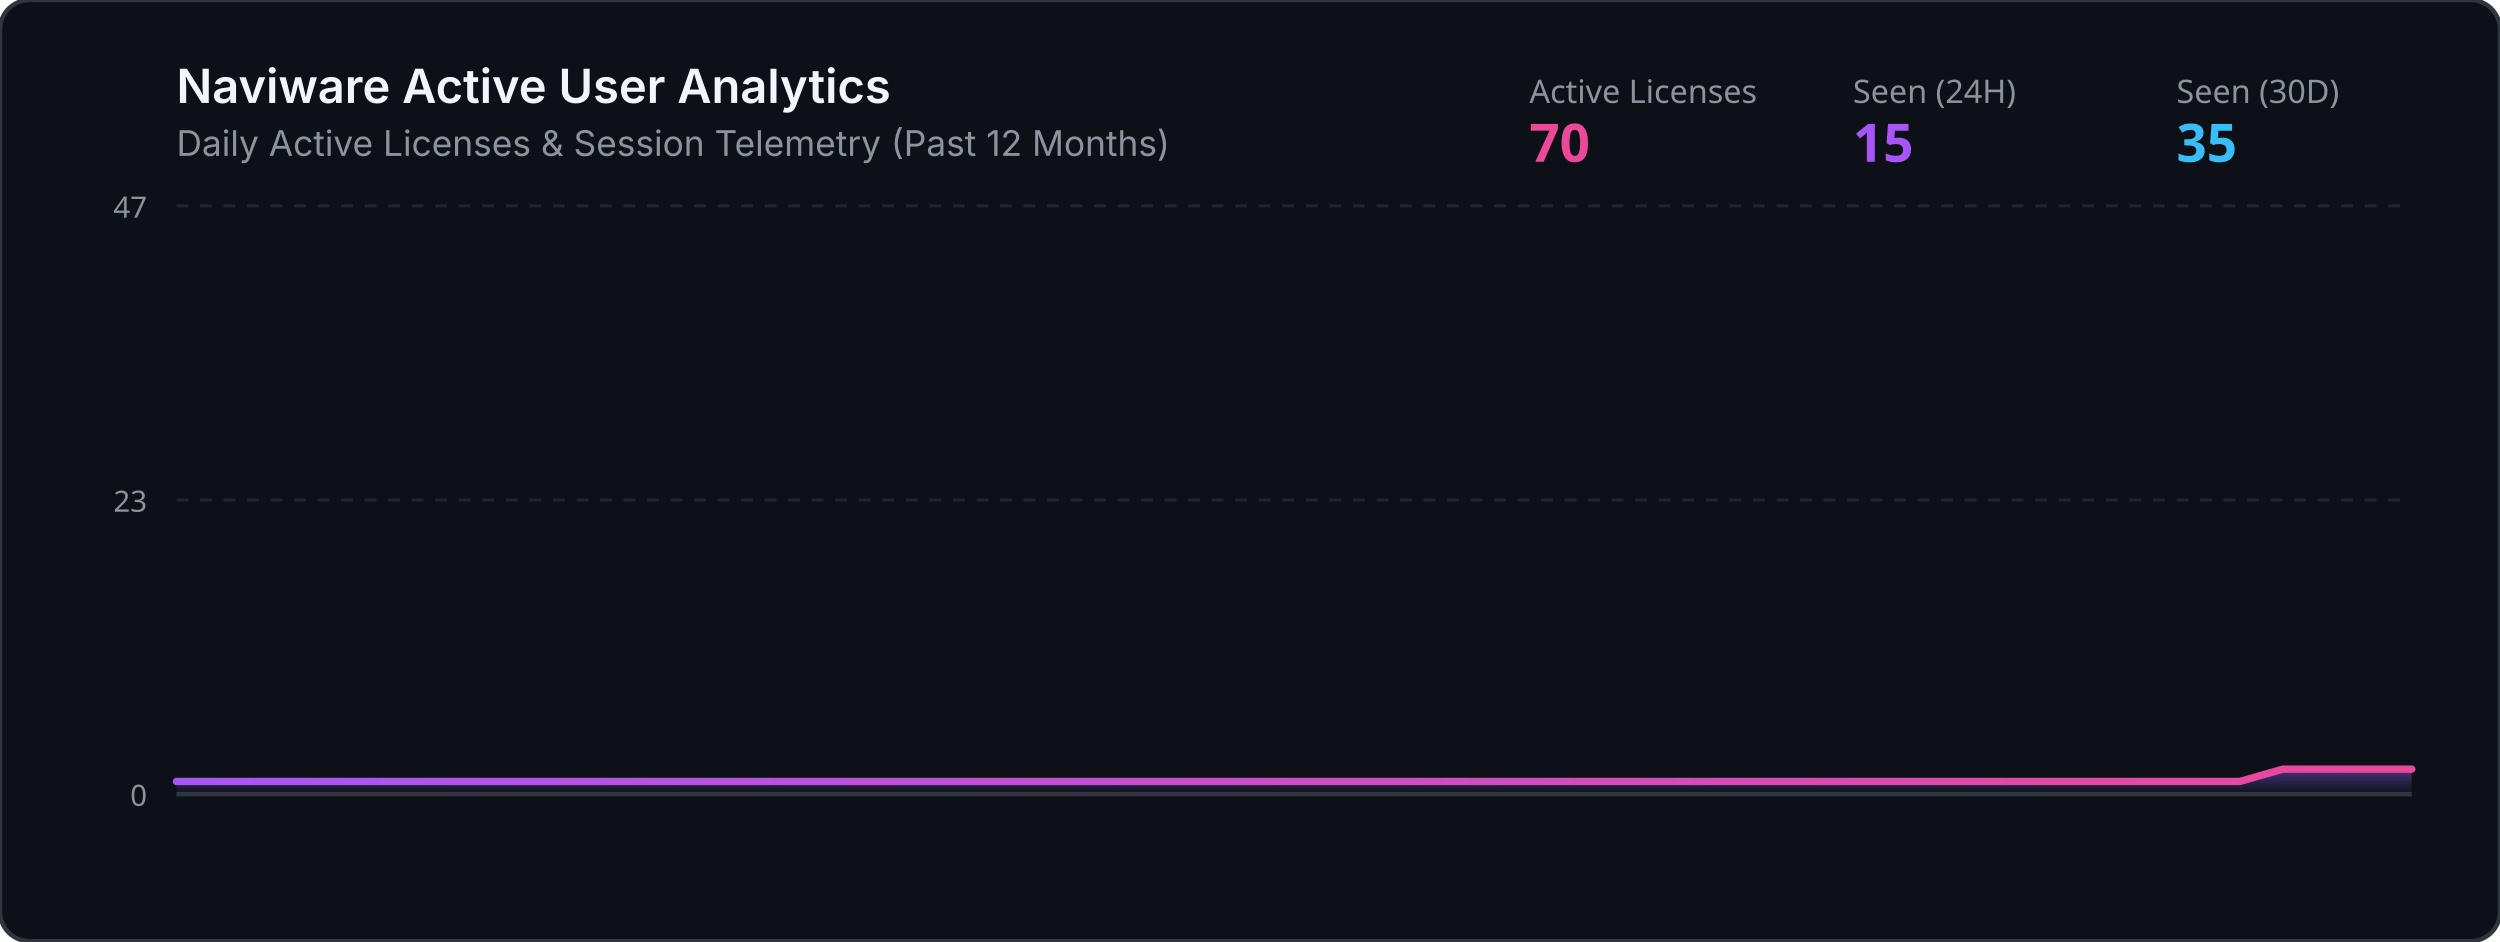
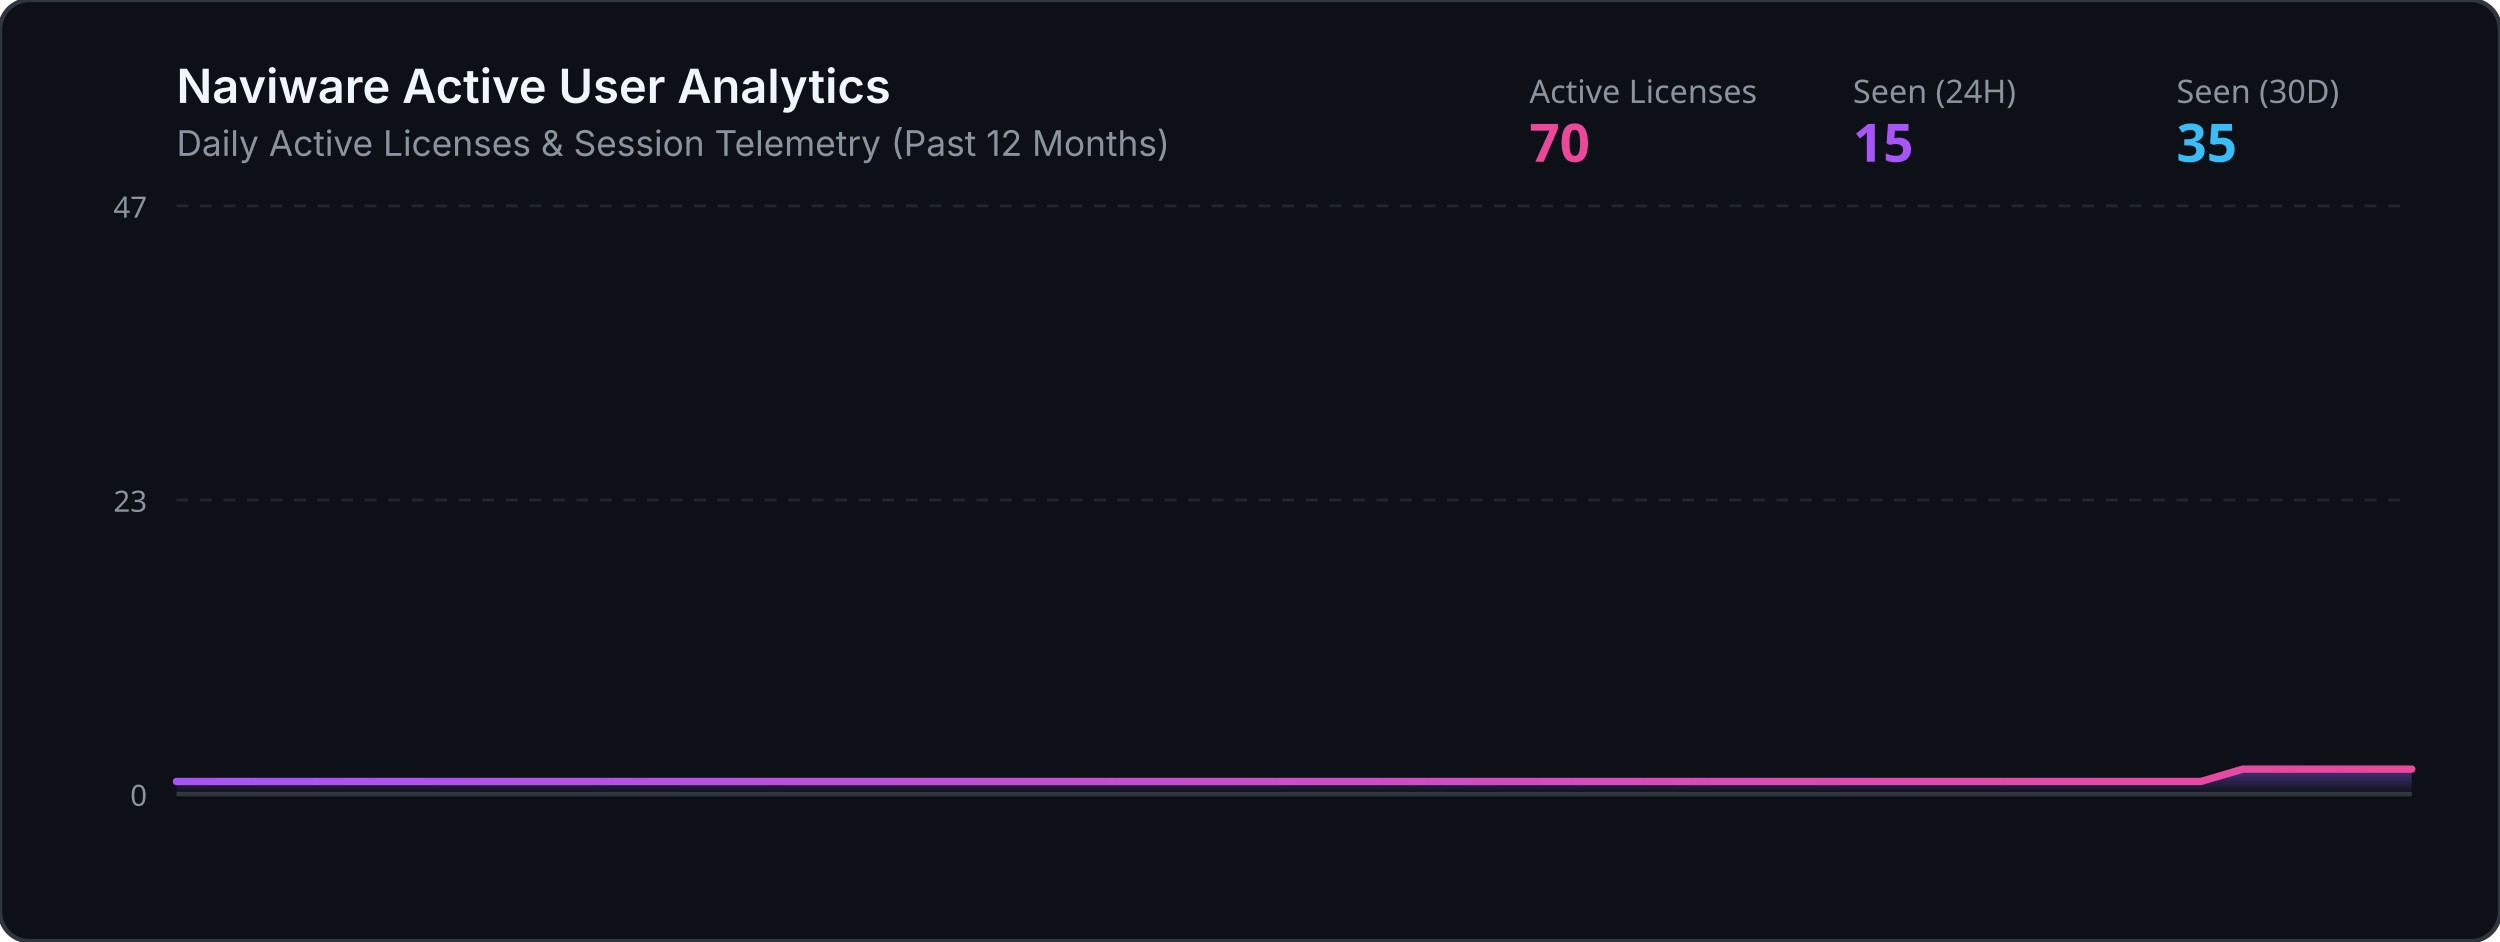
<svg xmlns="http://www.w3.org/2000/svg" viewBox="0 0 850 320" width="100%" height="320">
  <defs>
    <linearGradient id="grad" x1="0%" y1="0%" x2="0%" y2="100%">
      <stop offset="0%" stop-color="#8b5cf6" stop-opacity="0.45" />
      <stop offset="100%" stop-color="#8b5cf6" stop-opacity="0.0" />
    </linearGradient>
    <linearGradient id="lineGrad" x1="0%" y1="0%" x2="100%" y2="0%">
      <stop offset="0%" stop-color="#a855f7" />
      <stop offset="100%" stop-color="#ec4899" />
    </linearGradient>
  </defs>
  <rect width="850" height="320" rx="10" fill="#0d1117" stroke="#30363d" stroke-width="1.5" />
  <text x="60" y="35" fill="#f0f6fc" font-family="-apple-system,BlinkMacSystemFont,Segoe UI,sans-serif" font-size="16" font-weight="600">Naviware Active User Analytics</text>
  <text x="60" y="53" fill="#8b949e" font-family="-apple-system,BlinkMacSystemFont,Segoe UI,sans-serif" font-size="12">Daily Active Licenses &amp; Session Telemetry (Past 12 Months)</text>
  <text x="520" y="35" fill="#8b949e" font-family="sans-serif" font-size="11">Active Licenses</text>
  <text x="520" y="55" fill="#ec4899" font-family="sans-serif" font-size="18" font-weight="bold">70</text>
  <text x="630" y="35" fill="#8b949e" font-family="sans-serif" font-size="11">Seen (24H)</text>
  <text x="630" y="55" fill="#a855f7" font-family="sans-serif" font-size="18" font-weight="bold">15</text>
  <text x="740" y="35" fill="#8b949e" font-family="sans-serif" font-size="11">Seen (30D)</text>
  <text x="740" y="55" fill="#38bdf8" font-family="sans-serif" font-size="18" font-weight="bold">35</text>
  <line x1="60" y1="70" x2="820" y2="70" stroke="#21262d" stroke-width="1" stroke-dasharray="4" />
  <line x1="60" y1="170.0" x2="820" y2="170.0" stroke="#21262d" stroke-width="1" stroke-dasharray="4" />
  <line x1="60" y1="270" x2="820" y2="270" stroke="#30363d" stroke-width="1.5" />
  <text x="50" y="74" fill="#8b949e" font-family="sans-serif" font-size="10" text-anchor="end">47</text>
  <text x="50" y="174.0" fill="#8b949e" font-family="sans-serif" font-size="10" text-anchor="end">23</text>
  <text x="50" y="274" fill="#8b949e" font-family="sans-serif" font-size="10" text-anchor="end">0</text>
-   <polygon points="60,270 60.0,265.7 74.6,265.7 89.2,265.7 103.8,265.7 118.5,265.7 133.1,265.7 147.7,265.7 162.3,265.7 176.9,265.7 191.5,265.7 206.2,265.7 220.8,265.7 235.4,265.7 250.0,265.7 264.6,265.7 279.2,265.7 293.8,265.7 308.5,265.7 323.1,265.7 337.7,265.7 352.3,265.7 366.9,265.7 381.5,265.7 396.2,265.7 410.8,265.7 425.4,265.7 440.0,265.7 454.6,265.7 469.2,265.7 483.8,265.7 498.5,265.7 513.1,265.7 527.7,265.7 542.3,265.7 556.9,265.7 571.5,265.7 586.2,265.7 600.8,265.7 615.4,265.7 630.0,265.7 644.6,265.7 659.2,265.7 673.8,265.7 688.5,265.7 703.1,265.7 717.7,265.7 732.3,265.7 746.9,265.7 761.5,265.7 776.2,261.5 790.8,261.5 805.4,261.5 820.0,261.5 820,270" fill="url(#grad)" />
-   <polyline points="60.0,265.7 74.6,265.7 89.2,265.7 103.8,265.7 118.5,265.7 133.1,265.7 147.7,265.7 162.3,265.7 176.9,265.7 191.5,265.7 206.2,265.7 220.8,265.7 235.4,265.7 250.0,265.7 264.6,265.7 279.2,265.7 293.8,265.7 308.5,265.7 323.1,265.7 337.7,265.7 352.3,265.7 366.9,265.7 381.5,265.7 396.2,265.7 410.8,265.7 425.4,265.7 440.0,265.7 454.6,265.7 469.2,265.7 483.8,265.7 498.5,265.7 513.1,265.7 527.7,265.7 542.3,265.7 556.9,265.7 571.5,265.7 586.2,265.7 600.8,265.7 615.4,265.7 630.0,265.7 644.6,265.7 659.2,265.7 673.8,265.7 688.5,265.7 703.1,265.7 717.7,265.7 732.3,265.7 746.9,265.7 761.5,265.7 776.2,261.5 790.8,261.5 805.4,261.5 820.0,261.5" fill="none" stroke="url(#lineGrad)" stroke-width="2.5" stroke-linecap="round" stroke-linejoin="round" />
+   <polygon points="60,270 60.0,265.7 74.3,265.7 88.7,265.7 103.0,265.7 117.4,265.7 131.7,265.7 146.0,265.7 160.4,265.7 174.7,265.7 189.1,265.7 203.4,265.7 217.7,265.7 232.1,265.7 246.4,265.7 260.8,265.7 275.1,265.7 289.4,265.7 303.8,265.7 318.1,265.7 332.5,265.7 346.8,265.7 361.1,265.7 375.5,265.7 389.8,265.7 404.2,265.7 418.5,265.7 432.8,265.7 447.2,265.7 461.5,265.7 475.8,265.7 490.2,265.7 504.5,265.7 518.9,265.7 533.2,265.7 547.5,265.7 561.9,265.7 576.2,265.7 590.6,265.7 604.9,265.7 619.2,265.7 633.6,265.7 647.9,265.7 662.3,265.7 676.6,265.7 690.9,265.7 705.3,265.7 719.6,265.7 734.0,265.7 748.3,265.7 762.6,261.5 777.0,261.5 791.3,261.5 805.7,261.5 820.0,261.5 820,270" fill="url(#grad)" />
+   <polyline points="60.0,265.7 74.3,265.7 88.7,265.7 103.0,265.7 117.4,265.7 131.7,265.7 146.0,265.7 160.4,265.7 174.7,265.7 189.1,265.7 203.4,265.7 217.7,265.7 232.1,265.7 246.4,265.7 260.8,265.7 275.1,265.7 289.4,265.7 303.8,265.7 318.1,265.7 332.5,265.7 346.8,265.7 361.1,265.7 375.5,265.7 389.8,265.7 404.2,265.7 418.5,265.7 432.8,265.7 447.2,265.7 461.5,265.7 475.8,265.7 490.2,265.7 504.5,265.7 518.9,265.7 533.2,265.7 547.5,265.7 561.9,265.7 576.2,265.7 590.6,265.7 604.9,265.7 619.2,265.7 633.6,265.7 647.9,265.7 662.3,265.7 676.6,265.7 690.9,265.7 705.3,265.7 719.6,265.7 734.0,265.7 748.3,265.7 762.6,261.5 777.0,261.5 791.3,261.5 805.7,261.5 820.0,261.5" fill="none" stroke="url(#lineGrad)" stroke-width="2.5" stroke-linecap="round" stroke-linejoin="round" />
</svg>
